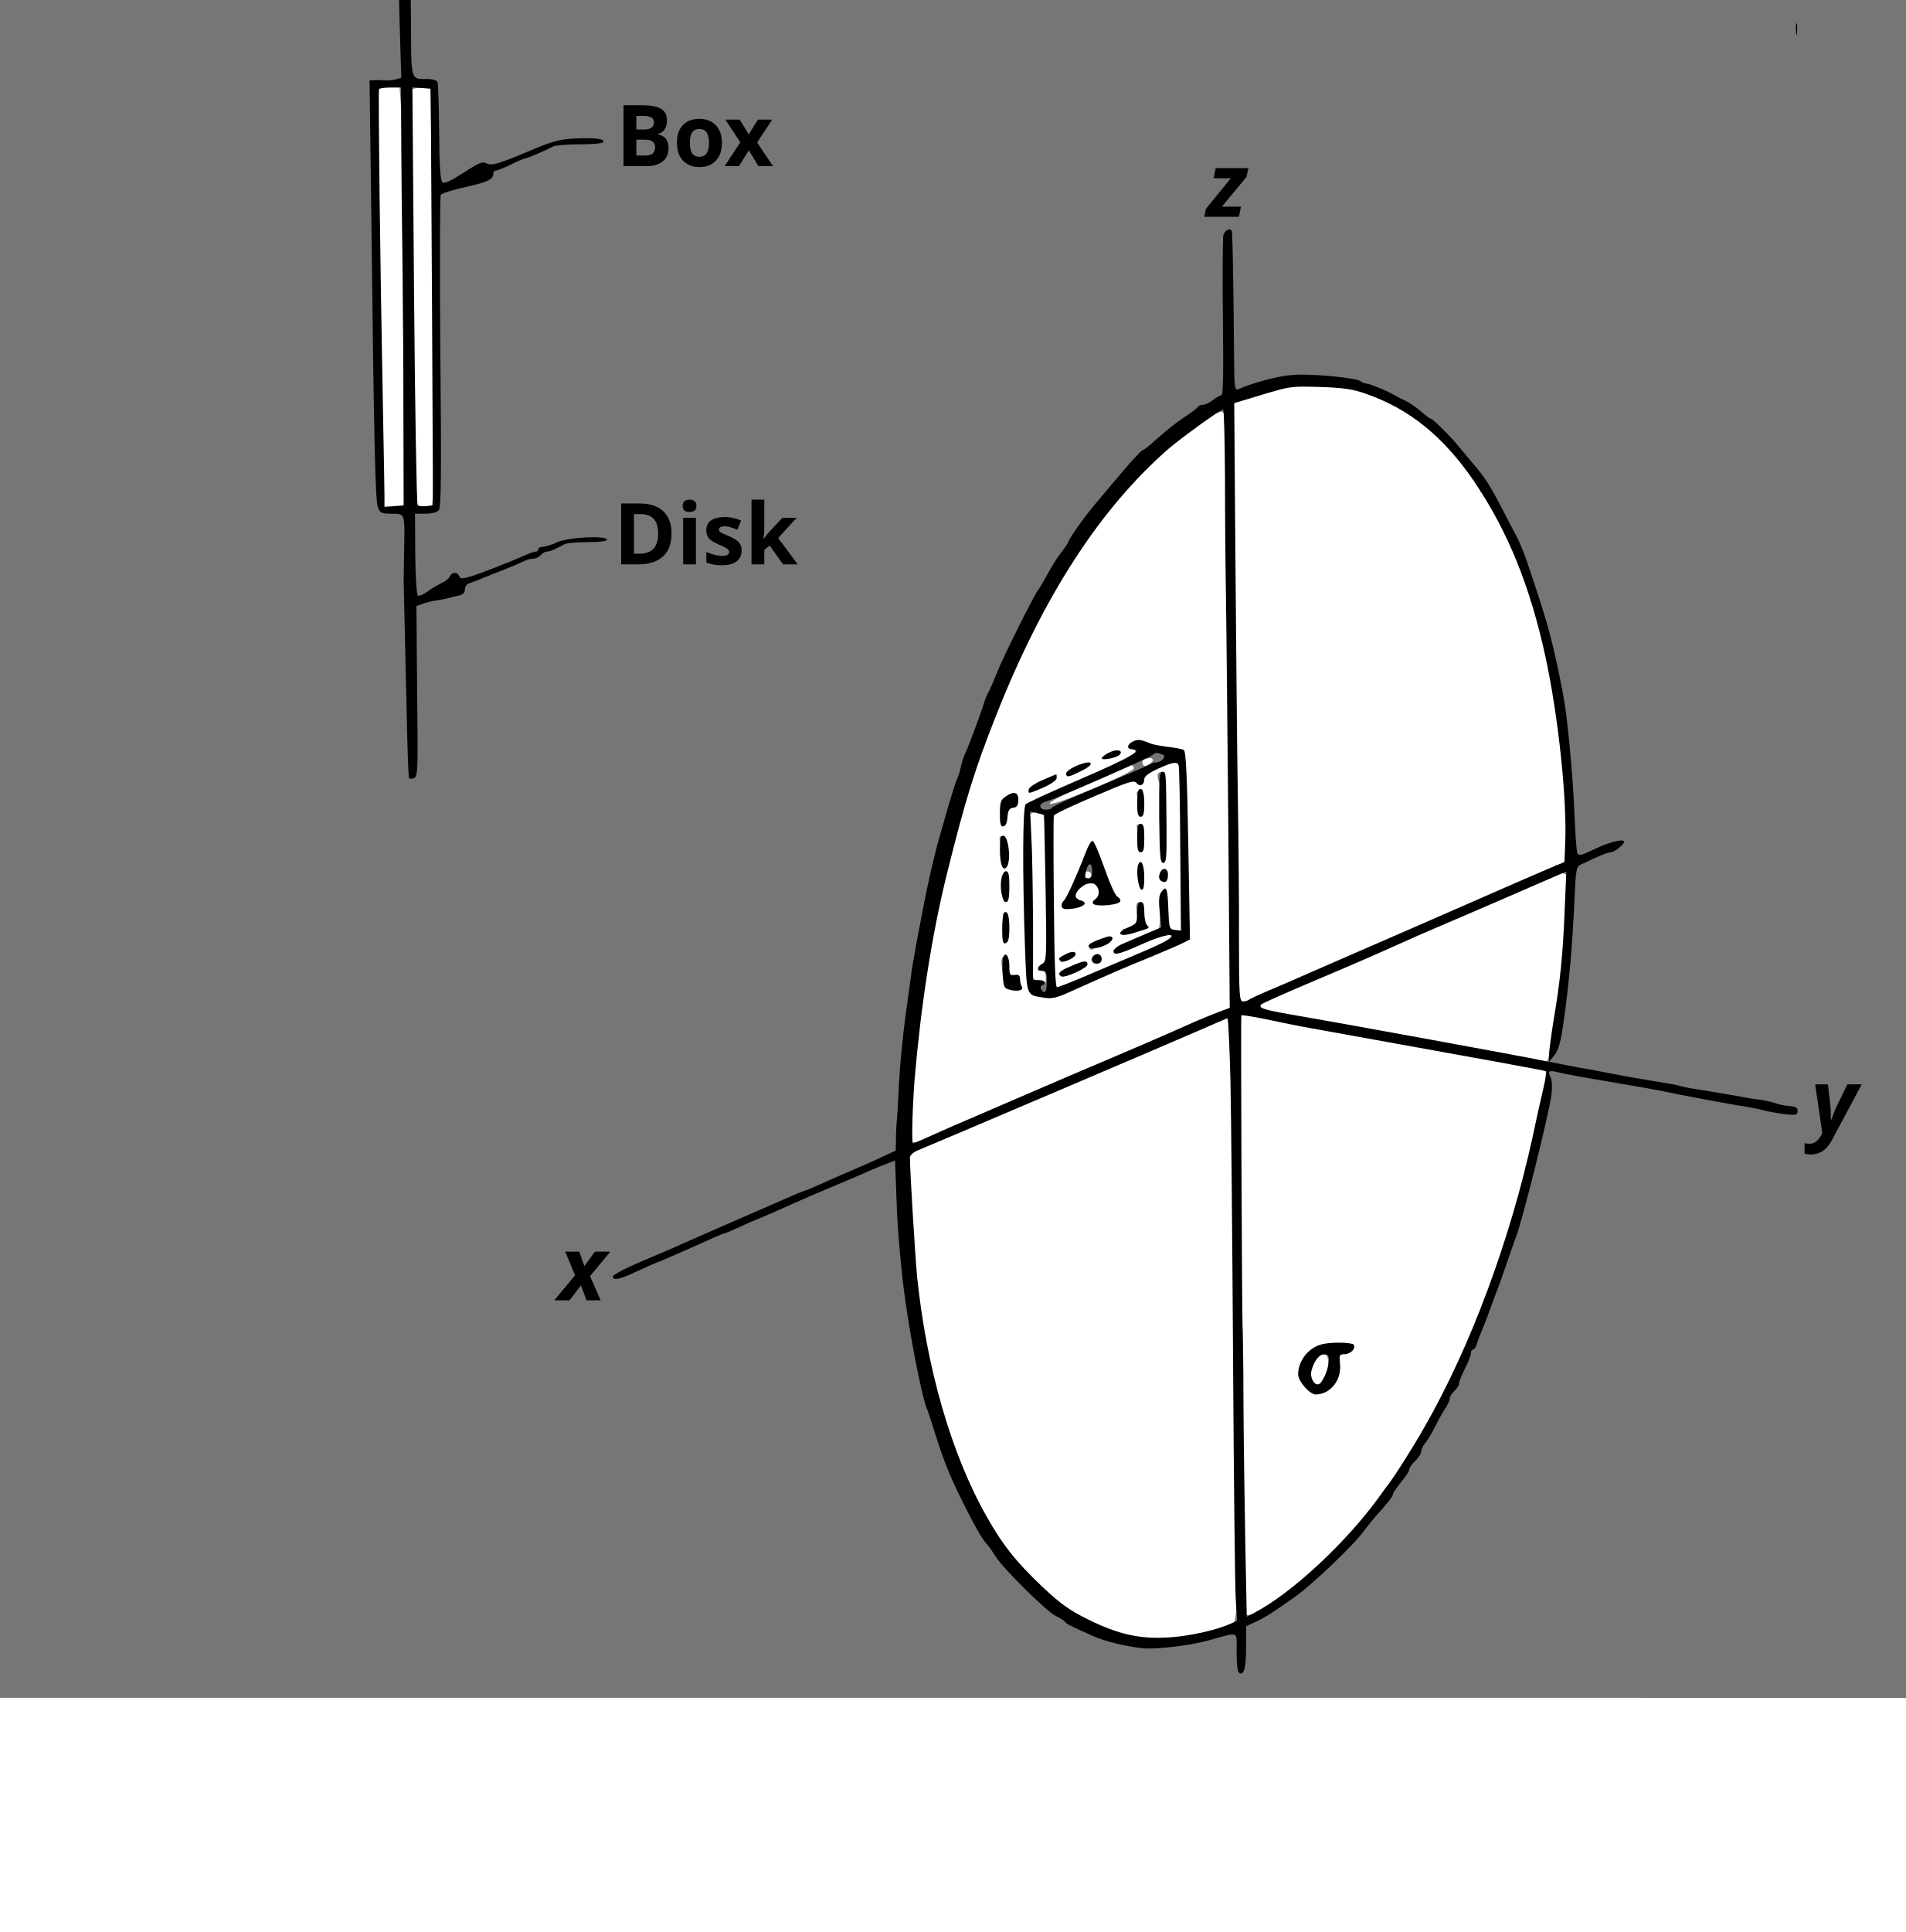
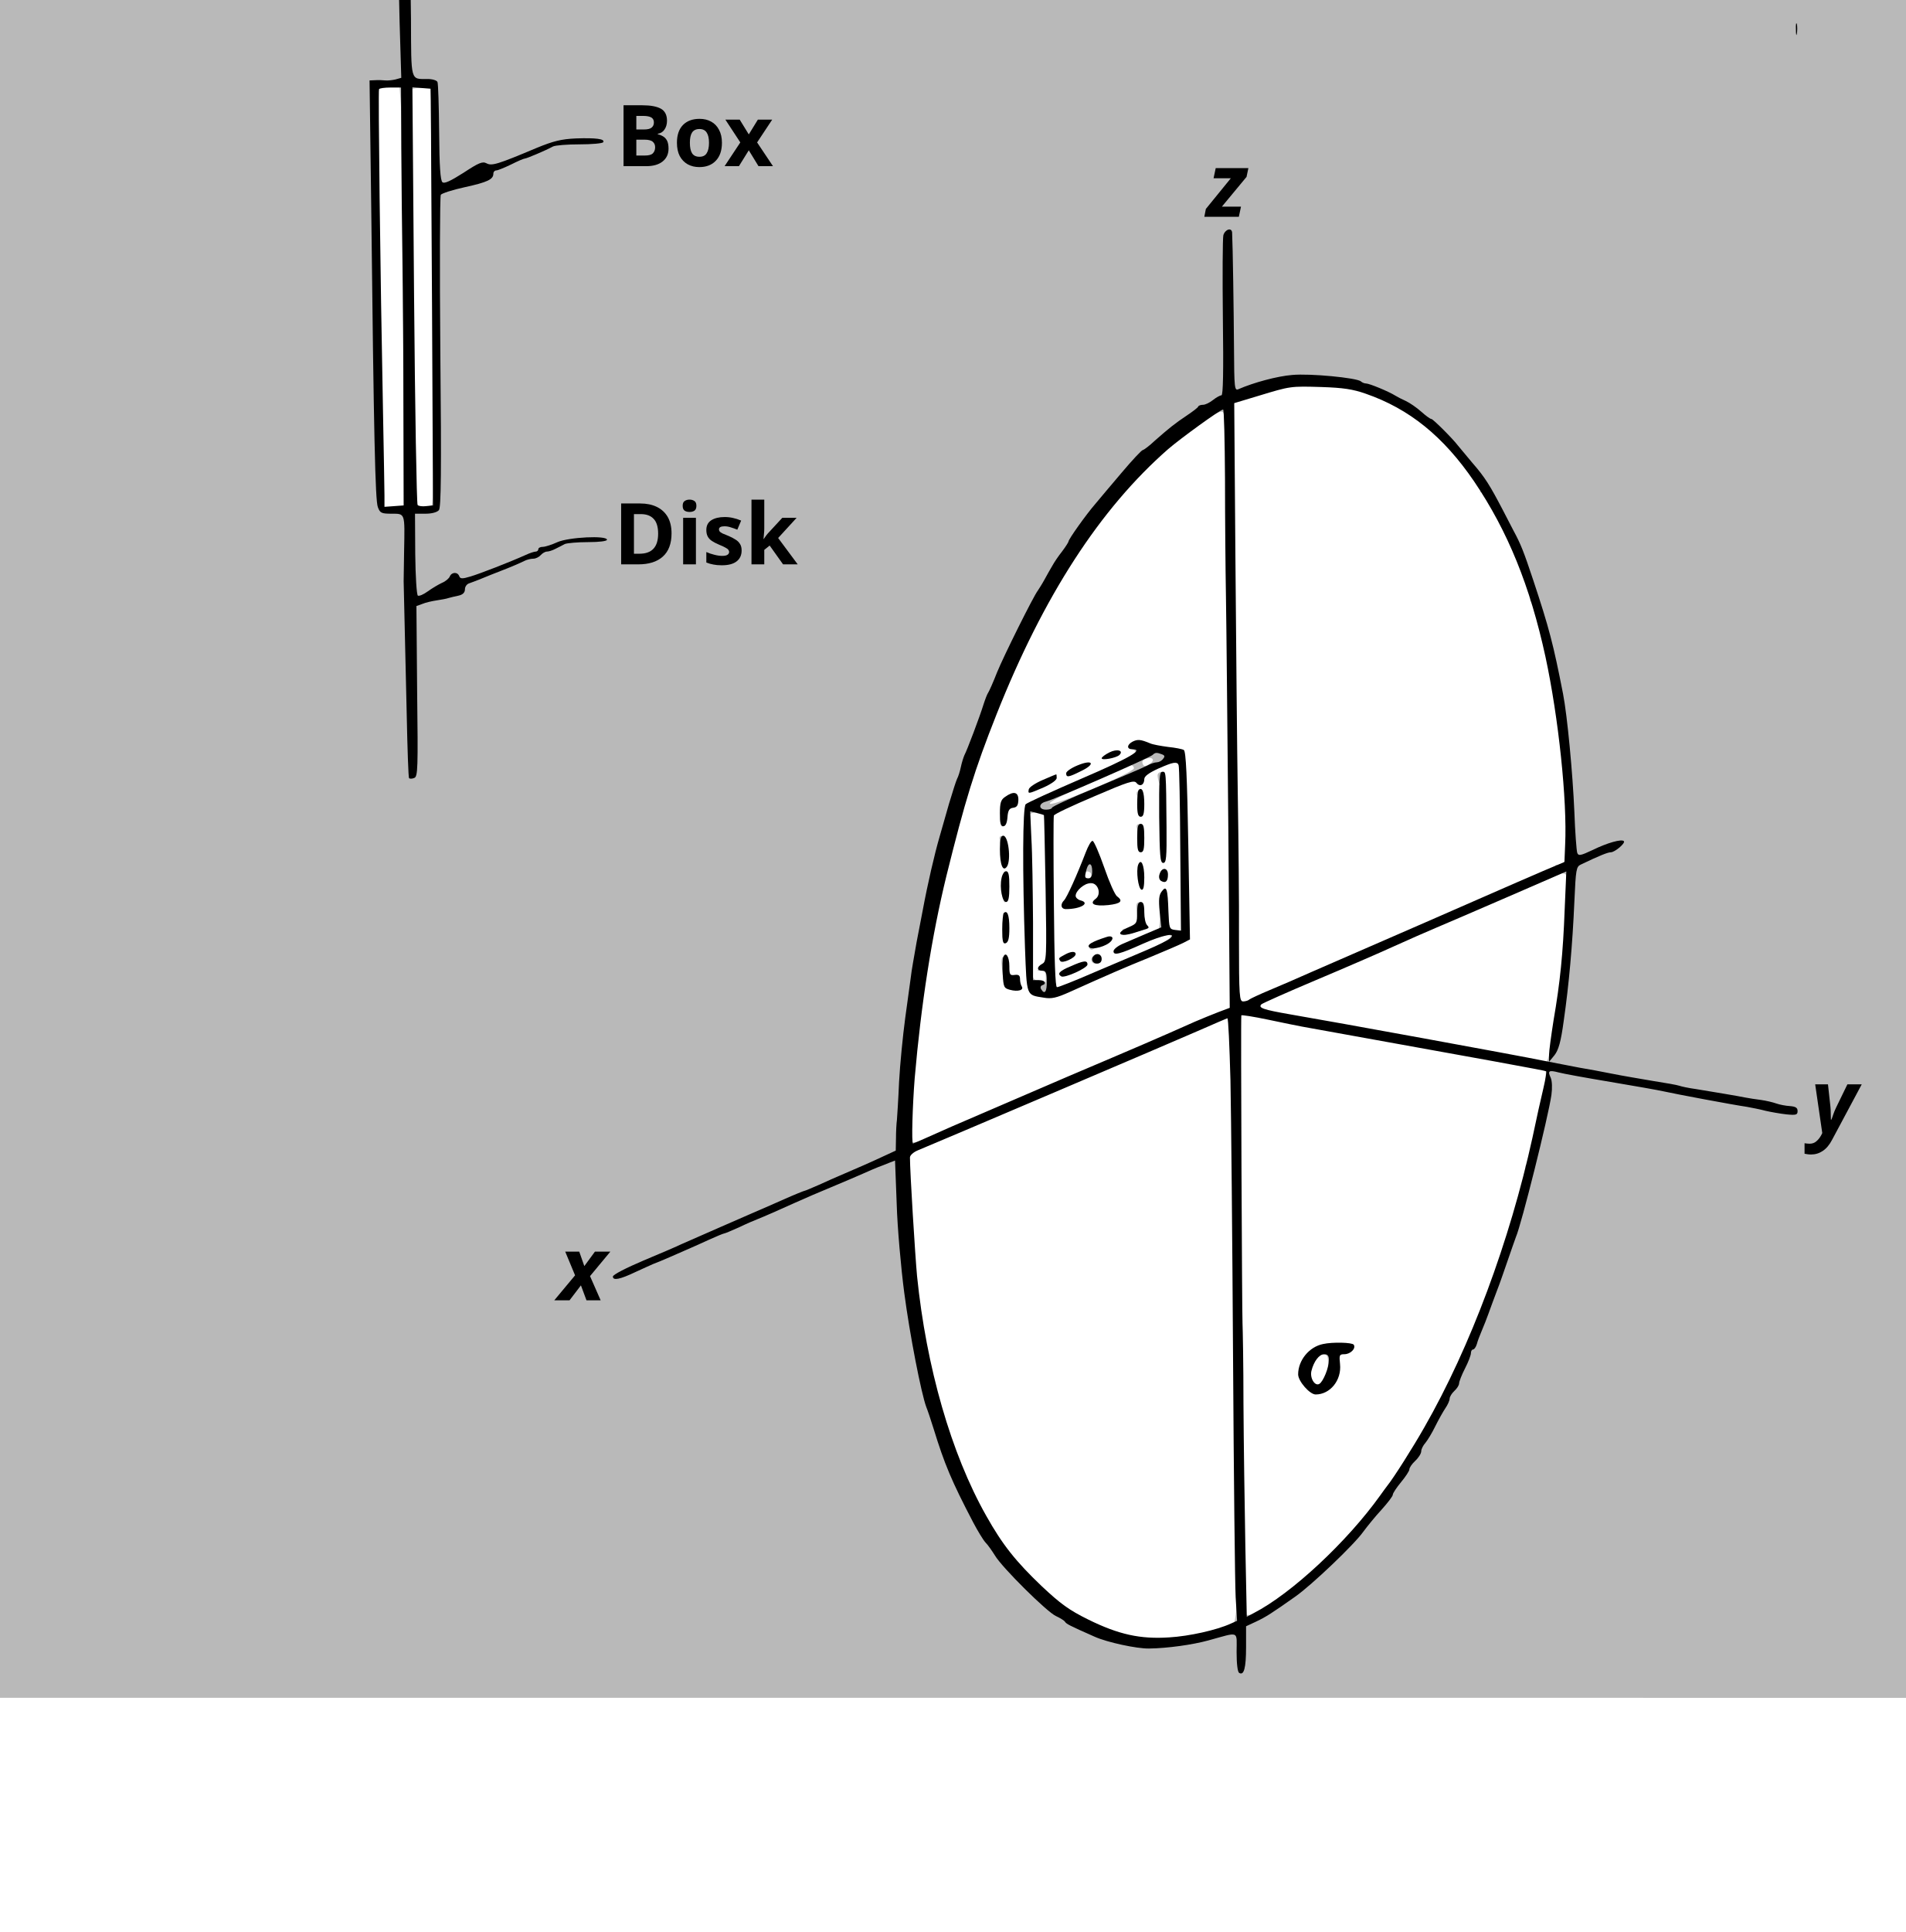
<svg xmlns="http://www.w3.org/2000/svg" version="1.0" width="193.2pt" height="195.84pt" viewBox="0 0 193.2 195.84" preserveAspectRatio="xMidYMid meet" id="svg2">
  <defs id="defs52" />
-   <rect style="fill:#767676;fill-opacity:1;stroke:none" id="rect3217" width="44.894" height="195.84" x="166.599" y="-23.734" />
-   <g transform="matrix(0.024,0,0,-0.024,-11.02726,172.1012)" id="g6" style="fill:#767676;stroke:none">
+   <rect style="fill:#b9b9b9;fill-opacity:1;stroke:none" id="rect3217" width="44.894" height="195.84" x="166.599" y="-23.734" />
+   <g transform="matrix(0.024,0,0,-0.024,-11.02726,172.1012)" id="g6" style="fill:#b9b9b9;stroke:none">
    <path d="M 0,4080 0,0 l 4025,0 4025,0 0,4080 0,4080 -4025,0 -4025,0 0,-4080 z m 2153,2648 c 4,-46 7,-254 7,-463 0,-209 3,-572 6,-807 l 6,-428 -49,0 -50,0 -6,328 c -13,616 -20,1419 -14,1436 5,11 19,16 50,16 l 44,0 6,-82 z m 131,-285 c 11,-641 12,-1386 0,-1405 -3,-4 -20,-8 -39,-8 -26,0 -34,5 -39,24 -3,13 -6,293 -6,622 0,330 -3,713 -5,853 -3,139 -2,257 1,262 3,5 22,9 43,9 l 38,0 7,-357 z m 3878,-909 c 7,-5 19,-9 28,-10 59,-5 180,-61 260,-119 59,-44 159,-146 209,-215 22,-30 45,-61 51,-68 6,-7 8,-18 4,-25 -4,-6 -3,-9 1,-4 23,20 225,-412 210,-450 -2,-7 -1,-13 4,-13 10,0 36,-94 66,-240 51,-247 72,-418 80,-677 4,-148 3,-174 -11,-187 -8,-9 -20,-13 -26,-10 -6,4 -9,3 -5,-2 3,-5 -76,-45 -176,-88 -100,-44 -225,-98 -277,-121 -52,-23 -142,-63 -200,-88 -58,-25 -167,-73 -244,-107 -76,-33 -141,-58 -144,-56 -2,3 -10,-1 -18,-8 -22,-22 -231,-106 -264,-106 l -31,0 1,248 c 1,136 -1,411 -4,612 -15,938 -16,1657 -4,1668 22,17 160,63 218,72 61,10 253,5 272,-6 z m -518,-824 c 3,-382 9,-944 12,-1247 l 7,-553 -69,-31 c -38,-16 -82,-36 -99,-43 -16,-8 -66,-29 -110,-49 -44,-19 -219,-94 -390,-167 -170,-72 -380,-162 -465,-200 -86,-37 -171,-70 -190,-72 l -35,-3 2,130 c 5,473 152,1188 343,1670 130,326 290,620 462,849 125,166 360,378 470,425 39,17 44,17 49,2 4,-9 9,-329 13,-711 z M 7072,3268 c -12,-197 -36,-418 -48,-448 -4,-8 -7,-24 -8,-35 -6,-54 -19,-105 -28,-105 -25,0 -567,99 -588,107 -8,3 -19,5 -23,4 -5,-1 -92,14 -195,33 -103,19 -231,42 -284,51 -99,18 -123,30 -112,58 3,9 102,57 222,108 119,51 266,114 327,142 282,126 679,295 706,299 13,2 28,0 33,-4 6,-5 5,-83 -2,-210 z M 5835,2870 c 55,-11 138,-27 185,-35 254,-45 316,-57 330,-62 8,-4 18,-6 22,-5 3,1 142,-23 308,-53 167,-30 304,-55 306,-55 9,0 3,-65 -10,-123 -8,-34 -25,-113 -37,-174 -12,-62 -26,-113 -30,-113 -5,0 -6,-6 -3,-13 9,-25 -113,-416 -198,-634 -82,-208 -292,-612 -312,-598 -3,3 -4,2 -1,-1 2,-4 0,-15 -5,-25 -15,-26 -116,-167 -148,-204 -15,-17 -37,-44 -49,-60 -32,-41 -142,-153 -199,-203 -82,-72 -223,-162 -253,-162 l -28,0 -6,298 c -4,163 -7,383 -8,487 0,105 -3,542 -6,973 l -6,782 24,0 c 13,0 69,-9 124,-20 z m -171,-262 c 7,-298 22,-2141 18,-2233 -1,-33 -8,-63 -15,-67 -25,-16 -144,-49 -214,-59 -74,-10 -260,2 -272,18 -3,4 -17,9 -31,10 -48,5 -186,82 -260,146 -243,207 -404,512 -504,957 -55,247 -74,409 -83,712 l -6,218 39,16 c 59,24 1033,440 1159,494 61,27 122,49 136,49 l 27,1 6,-262 z" id="path8" />
    <path d="m 5236,4021 c -3,-5 1,-11 9,-15 32,-12 0,-56 -41,-56 -13,0 -24,-4 -24,-9 0,-10 -96,-51 -121,-51 -11,0 -19,-4 -19,-10 0,-5 -9,-10 -20,-10 -11,0 -20,-4 -20,-8 0,-5 -19,-15 -42,-22 -76,-22 -120,-40 -134,-54 -7,-8 -19,-16 -25,-18 -7,-2 -10,-77 -8,-248 4,-464 6,-521 16,-531 6,-6 29,-15 51,-20 43,-9 37,-11 236,79 33,15 52,28 42,30 -9,2 -23,-4 -32,-12 -8,-9 -27,-18 -42,-21 -15,-3 -45,-15 -67,-25 -66,-33 -81,-28 -89,28 -3,26 -5,193 -3,371 l 2,325 155,68 c 110,49 164,67 188,65 25,-2 32,1 32,15 0,11 10,20 28,23 15,3 41,13 58,21 17,9 42,14 55,12 l 24,-3 3,-352 2,-353 -29,0 c -34,0 -41,16 -41,105 0,42 -3,56 -10,45 -5,-8 -10,-46 -10,-83 0,-45 -4,-69 -12,-71 -68,-19 -102,-32 -112,-42 -6,-6 -25,-18 -41,-27 -27,-15 -28,-16 -7,-17 12,0 22,5 22,10 0,6 8,10 18,10 10,0 46,11 80,25 118,48 136,25 21,-27 -38,-17 -69,-35 -69,-39 0,-13 6,-11 110,34 l 95,42 3,110 c 2,61 0,237 -3,392 l -7,283 -37,10 c -20,5 -53,10 -73,10 -20,0 -40,5 -43,10 -8,12 -62,13 -69,1 z m 94,-61 c 0,-5 -9,-14 -19,-19 -14,-8 -20,-7 -24,4 -6,13 6,23 31,24 6,1 12,-3 12,-9 z m -80,-34 c 0,-18 -332,-158 -354,-150 -11,4 40,31 150,80 91,40 169,75 172,78 11,11 32,6 32,-8 z m -370,-378 c 0,-106 3,-249 6,-318 l 6,-125 -28,-17 c -26,-16 -27,-17 -7,-18 18,0 21,-6 21,-32 -1,-18 -3,-27 -5,-20 -3,6 -15,12 -28,12 -31,0 -34,28 -34,280 -1,113 -4,249 -7,302 -4,53 -4,104 -1,112 4,10 19,16 42,16 l 35,0 0,-192 z" id="path10" />
    <path d="m 5350,3896 c 0,-8 3,-22 6,-31 5,-13 8,-14 15,-3 14,21 10,48 -6,48 -8,0 -15,-6 -15,-14 z" id="path12" />
    <path d="m 4841,3854 c -18,-8 -31,-17 -28,-20 3,-3 25,3 49,14 49,23 31,28 -21,6 z" id="path14" />
    <path d="m 5264,3808 c 3,-13 6,-36 6,-52 0,-41 6,-29 13,27 6,39 4,47 -9,47 -12,0 -15,-6 -10,-22 z" id="path16" />
    <path d="m 5360,3815 c -4,-33 1,-270 5,-274 13,-12 16,16 16,129 -1,66 -5,129 -11,138 -5,9 -10,13 -10,7 z" id="path18" />
    <path d="m 4712,3793 c -25,-23 -39,-113 -17,-113 10,0 13,12 12,43 -2,37 1,42 21,45 14,2 22,10 22,23 0,24 -12,24 -38,2 z" id="path20" />
    <path d="m 5264,3668 c 3,-13 6,-38 6,-57 0,-48 6,-36 13,27 5,43 3,52 -10,52 -11,0 -14,-6 -9,-22 z" id="path22" />
    <path d="m 4684,3618 c 3,-13 6,-38 6,-55 0,-18 4,-33 9,-33 5,0 9,25 8,55 -1,40 -5,55 -15,55 -10,0 -12,-7 -8,-22 z" id="path24" />
    <path d="m 5055,3565 c -9,-22 -25,-60 -36,-84 -10,-24 -19,-44 -19,-45 0,0 22,1 49,2 47,4 49,3 53,-27 2,-16 1,-36 -3,-43 -6,-10 4,-12 44,-9 29,3 44,6 34,9 -18,4 -51,68 -42,82 3,5 1,10 -3,12 -5,1 -20,35 -34,73 l -26,70 -17,-40 z m 15,-90 c 0,-8 -6,-15 -14,-15 -17,0 -28,14 -19,24 12,12 33,6 33,-9 z" id="path26" />
    <path d="m 5273,3470 c 0,-25 2,-35 4,-22 2,12 2,32 0,45 -2,12 -4,2 -4,-23 z" id="path28" />
    <path d="m 4694,3425 c 0,-41 4,-65 11,-65 7,0 11,23 11,65 -1,39 -5,65 -12,65 -6,0 -10,-25 -10,-65 z" id="path30" />
    <path d="m 4981,3391 c 0,-8 -8,-23 -18,-33 -15,-17 -15,-18 3,-17 10,0 28,4 39,9 16,7 17,9 3,9 -9,1 -19,11 -21,24 -2,12 -5,16 -6,8 z" id="path32" />
    <path d="m 5262,3310 c 5,-54 -7,-72 -43,-63 -13,4 -19,0 -19,-12 0,-13 5,-16 23,-10 12,3 35,10 52,14 17,4 25,10 19,14 -7,4 -9,26 -6,57 4,43 2,50 -13,50 -15,0 -17,-7 -13,-50 z" id="path34" />
    <path d="m 4694,3250 c -1,-40 3,-60 11,-60 8,0 12,20 11,60 0,35 -4,60 -11,60 -6,0 -11,-25 -11,-60 z" id="path36" />
    <path d="m 5060,3175 c 0,-8 5,-15 11,-15 6,0 17,7 25,15 14,13 13,15 -10,15 -16,0 -26,-6 -26,-15 z" id="path38" />
    <path d="m 5077,3133 c -14,-13 -6,-33 13,-33 13,0 20,7 20,20 0,19 -20,27 -33,13 z" id="path40" />
    <path d="m 4693,3075 c 7,-69 11,-75 50,-75 20,0 27,3 19,8 -8,5 -10,16 -6,27 6,15 4,17 -14,13 -20,-6 -22,-2 -22,38 0,34 -4,44 -16,44 -14,0 -16,-8 -11,-55 z" id="path42" />
    <path d="m 5210,3110 c 0,-13 11,-13 30,0 12,8 11,10 -7,10 -13,0 -23,-4 -23,-10 z" id="path44" />
    <path d="m 4968,3083 c -21,-5 -32,-33 -13,-33 20,0 65,22 65,32 0,8 -22,9 -52,1 z" id="path46" />
    <path d="m 6045,1483 c -36,-10 -62,-33 -80,-73 -21,-46 -12,-78 28,-105 51,-33 117,30 117,112 0,35 3,42 22,45 12,2 23,9 26,16 4,12 -70,16 -113,5 z m 25,-73 c 0,-59 -18,-90 -52,-90 -27,0 -28,2 -28,45 0,58 17,85 52,85 26,0 28,-3 28,-40 z" id="path48" />
  </g>
  <g style="fill:#000000;stroke:none" transform="matrix(0.024,0,0,-0.024,-10.93741,172.0725)" id="g3033">
    <path d="m 2149,7328 c -8,-15 -10,-86 -5,-254 l 7,-233 -25,-7 c -13,-3 -32,-5 -42,-4 -11,1 -30,2 -43,1 l -24,-1 7,-532 c 11,-973 17,-1242 28,-1270 9,-25 15,-28 58,-28 58,0 56,4 53,-155 -1,-66 -2,-124 -2,-130 1,-38 8,-343 13,-564 3,-145 7,-266 10,-268 3,-3 13,-3 22,1 15,6 16,39 12,366 l -3,360 25,9 c 14,6 41,12 61,15 20,3 42,7 50,10 8,2 26,7 42,10 18,4 27,13 27,27 0,11 8,22 18,25 9,3 27,10 40,15 41,17 72,29 95,38 37,14 81,33 99,42 10,5 26,9 37,9 10,0 24,7 31,15 7,8 19,15 26,15 8,0 24,5 37,12 12,6 30,15 39,20 10,4 54,8 98,8 47,0 80,4 80,10 0,19 -161,11 -209,-10 -24,-11 -52,-20 -62,-20 -10,0 -19,-4 -19,-10 0,-5 -5,-10 -11,-10 -6,0 -25,-6 -42,-14 -69,-31 -193,-79 -233,-91 -36,-11 -44,-10 -48,1 -7,19 -32,18 -40,-1 -3,-8 -18,-21 -33,-27 -15,-7 -42,-23 -60,-36 -18,-13 -36,-21 -42,-18 -5,4 -10,80 -11,176 l -1,170 44,0 c 27,0 49,6 57,15 9,11 11,159 6,667 -3,359 -2,658 2,665 4,6 50,21 101,32 96,21 121,33 121,57 0,8 6,14 13,14 6,0 35,12 62,25 28,14 53,25 58,25 7,0 88,34 119,51 10,5 60,9 112,9 52,0 97,4 100,9 9,14 -31,19 -116,16 -62,-3 -94,-11 -165,-40 -166,-70 -190,-77 -212,-65 -17,9 -33,2 -97,-40 -55,-35 -81,-47 -89,-40 -9,7 -13,69 -14,211 -1,110 -4,205 -7,212 -2,7 -21,13 -42,13 -73,0 -69,-14 -70,254 -1,133 -5,246 -8,251 -9,15 -23,10 -35,-13 z m 2,-780 c 1,-139 3,-356 5,-483 2,-126 4,-410 4,-630 l 1,-400 -40,-3 -41,-3 0,48 c 0,26 -3,181 -6,343 -12,608 -21,1365 -17,1373 2,4 24,7 49,7 l 44,0 1,-252 z m 125,197 c 0,-27 2,-423 5,-880 l 4,-830 -29,-3 c -16,-2 -32,0 -36,5 -4,4 -11,403 -15,886 l -7,878 38,-3 39,-3 1,-50 z" id="path3035" />
    <path d="m 8043,7045 c 0,-22 2,-30 4,-17 2,12 2,30 0,40 -3,9 -5,-1 -4,-23 z" id="path3037" />
    <path d="m 3141,6721 c -39,-5 -42,-8 -28,-20 23,-19 25,-192 2,-215 -8,-8 -15,-17 -15,-20 0,-8 139,-7 168,0 12,4 29,18 36,33 16,31 10,91 -10,91 -16,0 -19,26 -4,35 18,11 11,51 -12,72 -27,25 -75,33 -137,24 z m 99,-41 c 6,-12 8,-29 5,-40 -6,-19 -41,-37 -52,-26 -8,8 -14,67 -7,77 10,16 43,9 54,-11 z m 10,-116 c 6,-7 10,-25 8,-41 -2,-20 -9,-29 -26,-31 -34,-5 -48,12 -46,55 1,21 3,39 3,39 5,6 53,-11 61,-22 z" id="path3039" />
    <path d="m 3360,6610 c -35,-37 -39,-74 -12,-119 21,-38 61,-48 106,-27 40,19 56,52 50,101 -6,47 -22,63 -73,71 -37,6 -43,4 -71,-26 z m 84,-18 c 9,-18 12,-39 7,-61 -14,-72 -71,-63 -71,11 0,74 37,103 64,50 z" id="path3041" />
    <path d="m 3525,6630 c -3,-6 5,-24 19,-41 32,-38 32,-44 1,-85 -30,-39 -31,-44 -5,-44 11,0 26,12 34,28 8,15 16,24 17,20 1,-5 2,-11 3,-15 4,-22 20,-33 47,-33 31,0 39,19 16,42 -7,7 -21,25 -31,39 -16,26 -16,27 15,53 17,15 30,28 28,30 -12,11 -138,16 -144,6 z" id="path3043" />
    <path d="m 5598,6422 c -31,-27 -36,-47 -12,-56 22,-8 26,-8 19,4 -7,11 18,24 35,18 7,-2 4,-11 -7,-23 -25,-27 -63,-93 -63,-109 0,-9 9,-12 25,-9 13,3 23,10 22,17 -1,6 7,9 18,8 62,-11 79,-7 89,21 13,37 -8,62 -29,33 -12,-15 -19,-17 -37,-9 -22,9 -21,11 25,58 26,26 44,51 40,56 -4,4 -28,9 -52,11 -36,3 -50,-1 -73,-20 z" id="path3045" />
    <path d="m 5624,6176 c -3,-13 -4,-170 -2,-350 3,-227 1,-326 -6,-326 -6,0 -22,-9 -36,-20 -14,-11 -32,-20 -42,-20 -9,0 -18,-3 -20,-7 -1,-5 -23,-21 -48,-38 -51,-34 -77,-55 -136,-107 -22,-21 -45,-38 -50,-39 -5,0 -45,-43 -89,-95 -44,-52 -95,-112 -113,-134 -39,-45 -112,-148 -112,-157 0,-3 -12,-22 -27,-42 -16,-20 -34,-47 -41,-60 -8,-13 -23,-40 -34,-60 -11,-20 -24,-40 -28,-46 -18,-23 -144,-276 -172,-345 -16,-41 -33,-79 -37,-85 -4,-5 -13,-28 -20,-50 -16,-52 -70,-195 -81,-215 -4,-9 -11,-31 -15,-50 -4,-19 -11,-41 -16,-50 -4,-8 -19,-55 -34,-105 -14,-49 -32,-112 -40,-140 -21,-72 -50,-197 -71,-310 -3,-16 -15,-77 -26,-135 -10,-58 -22,-123 -24,-145 -3,-22 -14,-101 -24,-175 -10,-74 -22,-196 -26,-270 -3,-74 -8,-146 -9,-160 -2,-14 -4,-49 -4,-78 l -1,-52 -52,-24 c -49,-23 -108,-49 -183,-81 -16,-7 -56,-24 -88,-39 -32,-14 -60,-26 -63,-26 -2,0 -42,-16 -87,-36 -45,-20 -95,-42 -112,-49 -33,-14 -272,-119 -320,-140 -16,-8 -88,-39 -160,-69 -73,-31 -130,-60 -130,-68 0,-18 30,-12 95,19 30,14 64,29 75,34 11,4 43,17 70,29 28,12 64,28 80,35 17,7 56,25 87,39 31,14 60,26 63,26 3,0 32,12 63,26 31,15 66,30 77,34 23,9 101,43 160,70 49,22 91,40 175,75 36,15 85,36 110,47 25,11 54,24 65,28 11,4 32,12 46,18 l 26,10 7,-183 c 3,-101 18,-270 32,-376 23,-176 72,-426 93,-482 5,-12 19,-53 31,-92 46,-149 75,-219 167,-395 19,-36 42,-74 52,-85 11,-11 28,-36 40,-55 30,-51 221,-240 258,-256 17,-8 34,-18 38,-24 6,-9 16,-15 125,-63 53,-24 179,-51 230,-50 79,1 184,16 250,34 135,37 120,43 120,-49 0,-49 4,-84 11,-88 20,-12 29,20 29,109 l 0,88 43,20 c 42,20 64,34 166,106 68,48 247,218 286,273 17,23 51,65 77,93 26,29 48,57 48,64 0,6 16,30 35,53 19,23 35,47 35,54 0,7 11,23 25,36 14,13 25,31 25,40 0,9 8,25 18,36 9,11 28,42 41,69 14,28 33,62 43,77 10,14 18,33 18,40 0,8 9,23 20,33 11,10 20,24 20,32 0,7 11,36 25,63 14,27 25,56 25,65 0,8 4,15 9,15 5,0 12,10 16,23 3,12 11,33 17,47 13,31 21,50 48,125 12,33 26,69 30,80 4,11 20,56 35,100 15,44 31,89 35,100 23,52 137,508 150,600 4,29 3,59 -3,73 -14,29 -8,33 34,22 18,-5 117,-23 219,-40 102,-17 203,-35 225,-40 49,-11 294,-57 350,-65 22,-4 58,-11 80,-17 22,-5 61,-12 88,-15 41,-4 47,-2 47,14 0,14 -8,19 -32,21 -18,1 -44,6 -58,11 -14,5 -43,12 -65,15 -22,3 -51,7 -65,10 -29,6 -130,23 -210,36 -30,4 -62,11 -70,14 -8,3 -58,12 -110,20 -52,9 -131,22 -175,31 -44,9 -105,20 -135,25 -30,6 -100,19 -155,30 -101,21 -884,164 -1072,196 -109,19 -134,27 -118,42 6,5 109,51 230,102 121,51 269,115 330,143 60,27 139,62 175,77 36,15 175,75 309,133 l 244,106 -7,-161 c -7,-185 -19,-306 -47,-468 -10,-64 -19,-129 -19,-145 l 0,-30 23,28 c 17,22 27,56 39,145 22,152 37,321 45,504 6,136 8,147 27,156 77,37 114,52 127,52 17,0 63,39 55,47 -9,10 -70,-7 -131,-37 -53,-25 -61,-26 -66,-12 -3,10 -9,87 -12,172 -7,164 -30,408 -48,500 -41,209 -58,275 -126,480 -40,120 -52,151 -84,210 -4,8 -24,47 -44,85 -55,105 -75,138 -130,201 -27,32 -54,65 -60,72 -21,28 -105,112 -112,112 -5,0 -24,14 -43,31 -19,17 -48,37 -65,45 -16,7 -37,18 -45,23 -27,17 -109,51 -123,51 -7,0 -17,4 -22,9 -18,15 -214,34 -290,27 -63,-5 -163,-32 -227,-60 -17,-8 -18,5 -19,175 -1,150 -5,431 -8,487 -2,22 -30,13 -37,-12 z m 601,-669 c 185,-64 329,-181 458,-370 143,-211 237,-443 302,-742 55,-256 92,-607 83,-793 l -3,-73 -90,-38 c -49,-21 -164,-71 -255,-111 -91,-40 -199,-87 -240,-105 -168,-73 -381,-166 -480,-209 -58,-26 -139,-61 -180,-78 -41,-17 -79,-35 -85,-39 -5,-5 -17,-9 -27,-9 -16,0 -18,18 -18,268 1,147 -2,420 -5,607 -3,187 -7,635 -10,996 l -5,656 103,31 c 135,41 134,41 267,37 89,-3 131,-9 185,-28 z m -594,-359 c 0,-161 2,-385 4,-498 2,-113 6,-550 10,-971 l 6,-766 -48,-18 c -26,-10 -70,-28 -98,-40 -157,-70 -241,-106 -540,-233 -181,-78 -402,-173 -490,-211 -87,-39 -160,-71 -162,-71 -7,0 -2,162 7,275 27,313 72,601 134,855 79,318 118,446 212,683 198,499 437,868 725,1120 51,44 220,167 232,167 4,0 7,-132 8,-292 z m 324,-2314 c 771,-139 1031,-186 1033,-189 2,-2 -3,-34 -12,-72 -9,-37 -30,-131 -46,-208 -96,-437 -262,-884 -457,-1224 -47,-83 -130,-214 -156,-246 -4,-5 -18,-24 -30,-41 C 6147,658 5912,439 5753,357 l -30,-16 -6,297 c -3,163 -7,434 -8,602 0,168 -3,321 -4,340 -2,27 -8,1276 -5,1301 0,3 51,-5 113,-18 61,-13 126,-26 142,-29 z m -301,-226 c 3,-145 8,-672 11,-1173 3,-501 8,-955 11,-1011 l 6,-100 -27,-12 c -59,-27 -175,-53 -260,-58 -122,-8 -213,12 -341,75 -83,41 -118,67 -197,141 -110,105 -166,175 -235,298 -148,262 -253,628 -292,1012 -8,86 -30,441 -30,501 0,9 14,22 33,30 62,25 1083,460 1192,508 61,27 113,49 116,50 4,1 9,-117 13,-261 z" id="path3047" />
    <path d="m 5240,4037 c -24,-13 -25,-32 0,-32 51,0 -13,-37 -213,-123 -125,-54 -232,-103 -238,-109 -13,-13 -14,-286 -3,-606 8,-208 4,-199 79,-211 33,-6 54,-1 110,24 171,77 227,101 335,145 63,26 128,54 144,62 l 29,15 -7,396 c -5,295 -10,398 -19,404 -6,4 -37,10 -67,13 -30,4 -64,10 -75,15 -41,17 -53,18 -75,7 z m 124,-53 c 13,-5 14,-9 5,-20 -6,-8 -18,-14 -26,-14 -8,0 -27,-6 -41,-14 -15,-8 -111,-49 -214,-92 -104,-43 -188,-81 -188,-86 0,-4 -11,-8 -25,-8 -32,0 -33,26 -1,34 34,8 439,185 451,197 11,11 18,11 39,3 z m 71,-46 c 3,-7 6,-167 7,-356 l 3,-343 -25,3 c -24,3 -25,6 -28,78 -3,96 -8,112 -28,85 -12,-15 -14,-35 -9,-86 l 7,-66 -64,-27 c -34,-15 -80,-34 -100,-43 -21,-9 -38,-23 -38,-31 0,-19 25,-13 125,32 83,37 144,49 115,23 -8,-8 -53,-30 -100,-50 -47,-20 -149,-63 -226,-96 -78,-34 -147,-61 -153,-61 -7,0 -11,115 -13,358 -2,196 -2,362 0,367 1,6 78,42 170,81 144,62 169,70 179,57 14,-18 33,-9 33,16 0,12 19,26 58,44 66,29 81,32 87,15 z m -569,-211 c 1,-1 4,-140 7,-310 5,-295 4,-308 -14,-318 -24,-13 -24,-29 0,-29 15,0 19,-8 19,-45 1,-44 -9,-58 -24,-33 -4,6 -2,14 4,16 22,7 13,22 -13,22 l -25,0 0,243 c -1,133 -3,293 -7,356 l -5,114 28,-7 c 16,-4 29,-8 30,-9 z" id="path3049" />
    <path d="m 5353,3718 c 2,-164 4,-193 17,-193 13,0 15,23 14,150 -2,245 -2,235 -18,235 -12,0 -14,-29 -13,-192 z" id="path3051" />
    <path d="m 5266,3833 c -3,-3 -6,-30 -6,-60 0,-40 4,-53 15,-53 11,0 15,13 15,54 0,51 -9,74 -24,59 z" id="path3053" />
    <path d="m 5260,3630 c 0,-47 3,-60 15,-60 12,0 15,13 15,60 0,47 -3,60 -15,60 -12,0 -15,-13 -15,-60 z" id="path3055" />
    <path d="m 5042,3568 c -37,-96 -79,-189 -91,-201 -17,-17 -13,-37 8,-37 63,0 105,26 61,37 -11,3 -20,12 -20,19 0,22 38,54 64,54 32,0 46,-48 20,-67 -28,-21 -5,-32 54,-26 53,6 64,17 37,37 -9,6 -33,60 -54,121 -21,60 -43,111 -49,113 -6,2 -19,-21 -30,-50 z m 28,-78 c 0,-20 -5,-30 -15,-30 -17,0 -18,4 -9,38 9,32 24,27 24,-8 z" id="path3057" />
    <path d="m 5264,3517 c -9,-25 0,-100 14,-105 8,-3 12,12 12,52 0,53 -14,83 -26,53 z" id="path3059" />
    <path d="m 5355,3479 c -5,-13 -2,-25 6,-30 19,-11 29,-2 29,27 0,30 -26,32 -35,3 z" id="path3061" />
    <path d="m 5260,3314 c 0,-42 -2,-46 -35,-60 -62,-26 -41,-45 26,-23 19,6 40,13 48,15 11,4 12,7 3,16 -7,7 -12,31 -12,55 0,32 -4,43 -15,43 -11,0 -15,-12 -15,-46 z" id="path3063" />
    <path d="m 5130,3212 c -60,-19 -83,-33 -73,-43 13,-13 75,4 93,26 13,15 2,25 -20,17 z" id="path3065" />
    <path d="m 4955,3138 c -28,-15 -28,-15 -20,-27 7,-13 65,13 65,29 0,13 -20,12 -45,-2 z" id="path3067" />
    <path d="m 5077,3133 c -14,-13 -6,-33 13,-33 13,0 20,7 20,20 0,19 -20,27 -33,13 z" id="path3069" />
    <path d="m 4978,3088 c -47,-20 -57,-31 -39,-42 14,-9 111,35 111,50 0,19 -16,17 -72,-8 z" id="path3071" />
    <path d="m 5143,3992 c -18,-9 -33,-20 -33,-25 0,-10 61,1 75,14 19,19 -10,27 -42,11 z" id="path3073" />
    <path d="m 5008,3937 c -27,-11 -48,-26 -48,-33 0,-19 9,-18 63,9 63,30 50,51 -15,24 z" id="path3075" />
    <path d="m 4860,3875 c -30,-13 -56,-30 -58,-39 -4,-21 -3,-20 63,8 33,15 55,31 55,40 0,9 -1,16 -2,15 -2,0 -28,-11 -58,-24 z" id="path3077" />
    <path d="m 4702,3804 c -18,-12 -22,-25 -22,-70 0,-40 4,-54 14,-54 10,0 16,13 18,38 2,29 8,38 24,40 16,2 21,10 22,32 1,35 -20,40 -56,14 z" id="path3079" />
    <path d="m 4680,3583 c 0,-66 13,-98 30,-73 18,28 6,130 -16,130 -10,0 -14,-15 -14,-57 z" id="path3081" />
    <path d="m 4687,3461 c -9,-41 3,-101 19,-101 10,0 14,17 14,65 0,48 -3,65 -14,65 -7,0 -16,-13 -19,-29 z" id="path3083" />
    <path d="m 4696,3313 c -3,-3 -6,-35 -6,-69 0,-52 3,-62 15,-58 11,5 15,22 15,64 0,55 -9,78 -24,63 z" id="path3085" />
    <path d="m 4694,3127 c -3,-8 -4,-40 -2,-72 3,-55 5,-59 31,-66 34,-9 60,-1 49,15 -4,6 -7,20 -7,31 0,15 -6,19 -22,17 -21,-3 -23,1 -23,37 0,41 -16,64 -26,38 z" id="path3087" />
    <path d="m 6045,1493 c -59,-12 -105,-69 -105,-128 0,-29 49,-85 74,-85 61,0 110,60 103,128 -4,38 -3,42 18,42 26,0 50,24 40,40 -6,10 -90,12 -130,3 z m 25,-68 c 0,-32 -24,-90 -40,-100 -19,-12 -41,24 -34,54 10,41 33,71 54,71 15,0 20,-7 20,-25 z" id="path3089" />
    <path d="m 3590,5053 c 0,-5 5,-14 10,-19 6,-6 13,-57 16,-113 5,-90 4,-104 -12,-115 -9,-7 -14,-18 -10,-24 9,-15 72,-16 81,-2 3,6 1,10 -4,10 -6,0 -11,9 -11,20 0,28 12,25 35,-10 14,-21 28,-30 48,-30 29,0 33,4 17,23 -6,7 -23,27 -39,46 -33,40 -31,56 10,70 30,10 40,31 15,31 -25,0 -46,-12 -46,-26 0,-7 -9,-18 -20,-24 -18,-10 -19,-6 -22,77 l -3,88 -32,3 c -18,2 -33,-1 -33,-5 z" id="path3091" />
    <path d="m 3084,5029 c -3,-5 2,-12 10,-15 23,-9 23,-195 1,-214 -25,-21 -10,-26 77,-25 69,0 89,4 114,22 86,61 89,166 7,220 -20,14 -50,18 -115,19 -49,1 -91,-2 -94,-7 z m 187,-46 c 20,-20 27,-81 15,-126 -9,-31 -32,-46 -81,-52 -31,-4 -34,-2 -37,23 -2,15 -2,62 0,106 l 4,78 40,-5 c 23,-3 49,-14 59,-24 z" id="path3093" />
    <path d="m 3397,5005 c -4,-8 -2,-17 3,-20 17,-11 11,-37 -10,-42 -23,-6 -25,-14 -9,-30 10,-10 9,-86 -2,-123 -3,-12 8,-15 54,-16 31,-1 68,-5 81,-8 17,-4 31,1 50,19 31,28 27,43 -23,88 -36,31 -39,47 -11,47 11,0 20,-4 20,-10 0,-5 7,-10 15,-10 8,0 15,9 15,20 0,27 -40,36 -79,16 -45,-24 -40,-65 11,-92 18,-9 28,-22 26,-32 -4,-23 -43,-23 -42,1 2,21 -14,23 -22,2 -8,-19 -30,-19 -37,0 -4,8 -4,39 -1,70 4,36 2,55 -5,55 -16,0 -13,26 4,40 12,10 13,16 4,26 -15,18 -35,18 -42,-1 z" id="path3095" />
    <path d="m 2972,1844 c -18,-12 -26,-13 -37,-4 -18,15 -52,4 -66,-22 -14,-26 -1,-38 17,-14 13,18 14,18 24,-9 14,-36 0,-80 -26,-80 -10,0 -20,-8 -22,-18 -5,-23 29,-35 41,-15 8,12 16,13 38,5 20,-8 35,-8 53,1 29,13 35,35 9,30 -30,-4 -43,11 -43,53 0,35 3,39 24,39 31,0 43,18 24,36 -12,12 -17,12 -36,-2 z" id="path3097" />
  </g>
-   <rect style="fill:#767676;fill-opacity:1;stroke:none" id="rect4057" width="5.424" height="7.396" x="56.539" y="126.276" />
+   <rect style="fill:#b9b9b9;fill-opacity:1;stroke:none" id="rect4057" width="5.424" height="7.396" x="56.539" y="126.276" />
  <text xml:space="preserve" style="font-size:8px;font-style:normal;font-variant:normal;font-weight:normal;font-stretch:normal;text-indent:0;text-align:start;text-decoration:none;line-height:125%;letter-spacing:0px;word-spacing:0px;text-transform:none;direction:ltr;block-progression:tb;writing-mode:lr-tb;text-anchor:start;baseline-shift:baseline;color:#000000;fill:#000000;fill-opacity:1;fill-rule:nonzero;stroke:none;stroke-width:1px;marker:none;visibility:visible;display:inline;overflow:visible;enable-background:accumulate;font-family:Sans;-inkscape-font-specification:Sans" x="56.636" y="131.807" id="text4053">
    <tspan id="tspan4055" x="56.636" y="131.807" style="font-size:9.04px;font-style:italic;font-variant:normal;font-weight:bold;font-stretch:normal;font-family:Linux Libertine O;-inkscape-font-specification:Linux Libertine O Bold Italic">x</tspan>
  </text>
  <text xml:space="preserve" style="font-size:8px;font-style:normal;font-variant:normal;font-weight:normal;font-stretch:normal;text-indent:0;text-align:start;text-decoration:none;line-height:125%;letter-spacing:0px;word-spacing:0px;text-transform:none;direction:ltr;block-progression:tb;writing-mode:lr-tb;text-anchor:start;baseline-shift:baseline;color:#000000;fill:#000000;fill-opacity:1;fill-rule:nonzero;stroke:none;stroke-width:1px;marker:none;visibility:visible;display:inline;overflow:visible;enable-background:accumulate;font-family:Sans;-inkscape-font-specification:Sans" x="183.595" y="114.854" id="text4053-3">
    <tspan id="tspan4055-5" x="183.595" y="114.854" style="font-size:9.04px;font-style:italic;font-variant:normal;font-weight:bold;font-stretch:normal;font-family:Linux Libertine O;-inkscape-font-specification:Linux Libertine O Bold Italic">y</tspan>
  </text>
-   <rect style="fill:#767676;fill-opacity:1;stroke:none" id="rect4057-3" width="5.424" height="7.396" x="122.215" y="15.573" />
+   <rect style="fill:#b9b9b9;fill-opacity:1;stroke:none" id="rect4057-3" width="5.424" height="7.396" x="122.215" y="15.573" />
  <text xml:space="preserve" style="font-size:8px;font-style:normal;font-variant:normal;font-weight:normal;font-stretch:normal;text-indent:0;text-align:start;text-decoration:none;line-height:125%;letter-spacing:0px;word-spacing:0px;text-transform:none;direction:ltr;block-progression:tb;writing-mode:lr-tb;text-anchor:start;baseline-shift:baseline;color:#000000;fill:#000000;fill-opacity:1;fill-rule:nonzero;stroke:none;stroke-width:1px;marker:none;visibility:visible;display:inline;overflow:visible;enable-background:accumulate;font-family:Sans;-inkscape-font-specification:Sans" x="122.312" y="21.978" id="text4053-5">
    <tspan id="tspan4055-1" x="122.312" y="21.978" style="font-size:9.04px;font-style:italic;font-variant:normal;font-weight:bold;font-stretch:normal;font-family:Linux Libertine O;-inkscape-font-specification:Linux Libertine O Bold Italic">z</tspan>
  </text>
-   <rect style="fill:#767676;fill-opacity:1;stroke:none" id="rect4115" width="16.017" height="8.682" x="62.792" y="10.009" />
-   <rect style="fill:#767676;fill-opacity:1;stroke:none" id="rect4117" width="20.059" height="10.628" x="62.193" y="49.678" />
+   <rect style="fill:#b9b9b9;fill-opacity:1;stroke:none" id="rect4115" width="16.017" height="8.682" x="62.792" y="10.009" />
+   <rect style="fill:#b9b9b9;fill-opacity:1;stroke:none" id="rect4117" width="20.059" height="10.628" x="62.193" y="49.678" />
  <text xml:space="preserve" style="font-size:8.64px;font-style:normal;font-variant:normal;font-weight:bold;font-stretch:normal;text-indent:0;text-align:start;text-decoration:none;line-height:125%;letter-spacing:0px;word-spacing:0px;text-transform:none;direction:ltr;block-progression:tb;writing-mode:lr-tb;text-anchor:start;baseline-shift:baseline;color:#000000;fill:#000000;fill-opacity:1;fill-rule:nonzero;stroke:none;stroke-width:1px;marker:none;visibility:visible;display:inline;overflow:visible;enable-background:accumulate;font-family:Linux Libertine O;-inkscape-font-specification:Linux Libertine O Bold" x="62.442" y="16.844" id="text4107">
    <tspan id="tspan4109" x="62.442" y="16.844">Box</tspan>
  </text>
  <text xml:space="preserve" style="font-size:8.64px;font-style:normal;font-variant:normal;font-weight:bold;font-stretch:normal;text-indent:0;text-align:start;text-decoration:none;line-height:125%;letter-spacing:0px;word-spacing:0px;text-transform:none;direction:ltr;block-progression:tb;writing-mode:lr-tb;text-anchor:start;baseline-shift:baseline;color:#000000;fill:#000000;fill-opacity:1;fill-rule:nonzero;stroke:none;stroke-width:1px;marker:none;visibility:visible;display:inline;overflow:visible;enable-background:accumulate;font-family:Linux Libertine O;-inkscape-font-specification:Linux Libertine O Bold" x="62.198" y="57.209" id="text4111">
    <tspan id="tspan4113" x="62.198" y="57.209">Disk</tspan>
  </text>
</svg>
